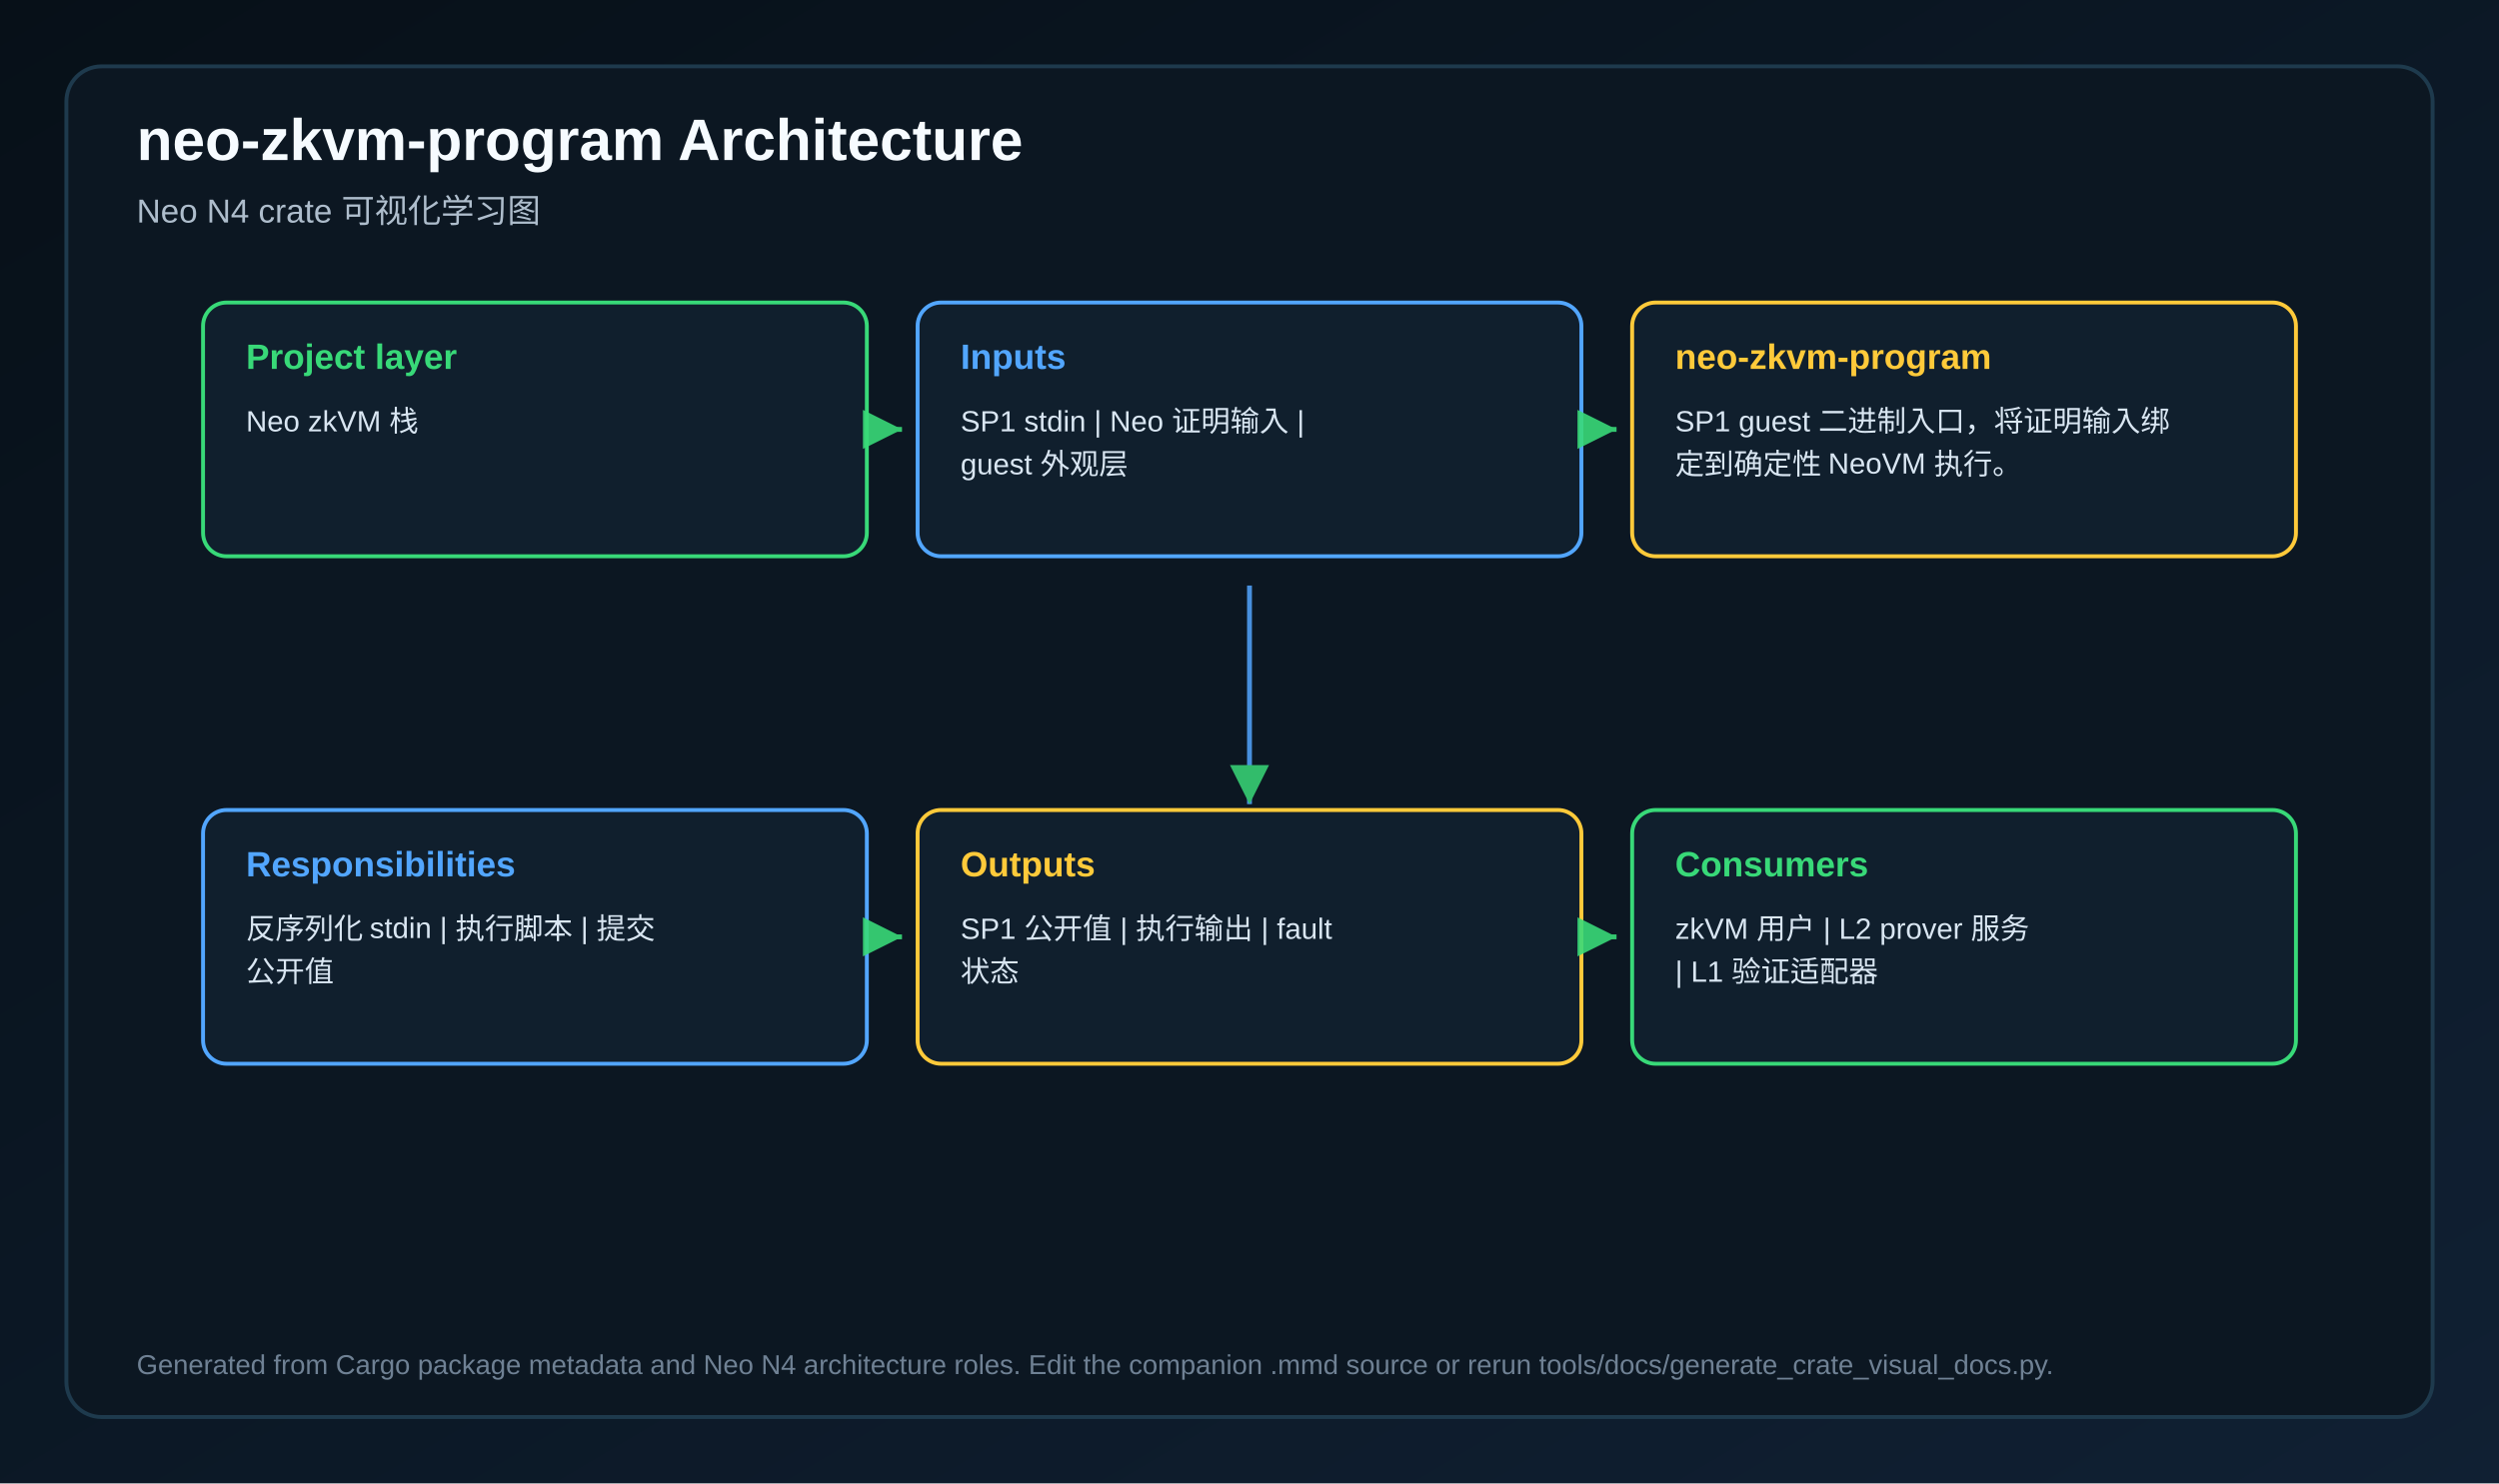
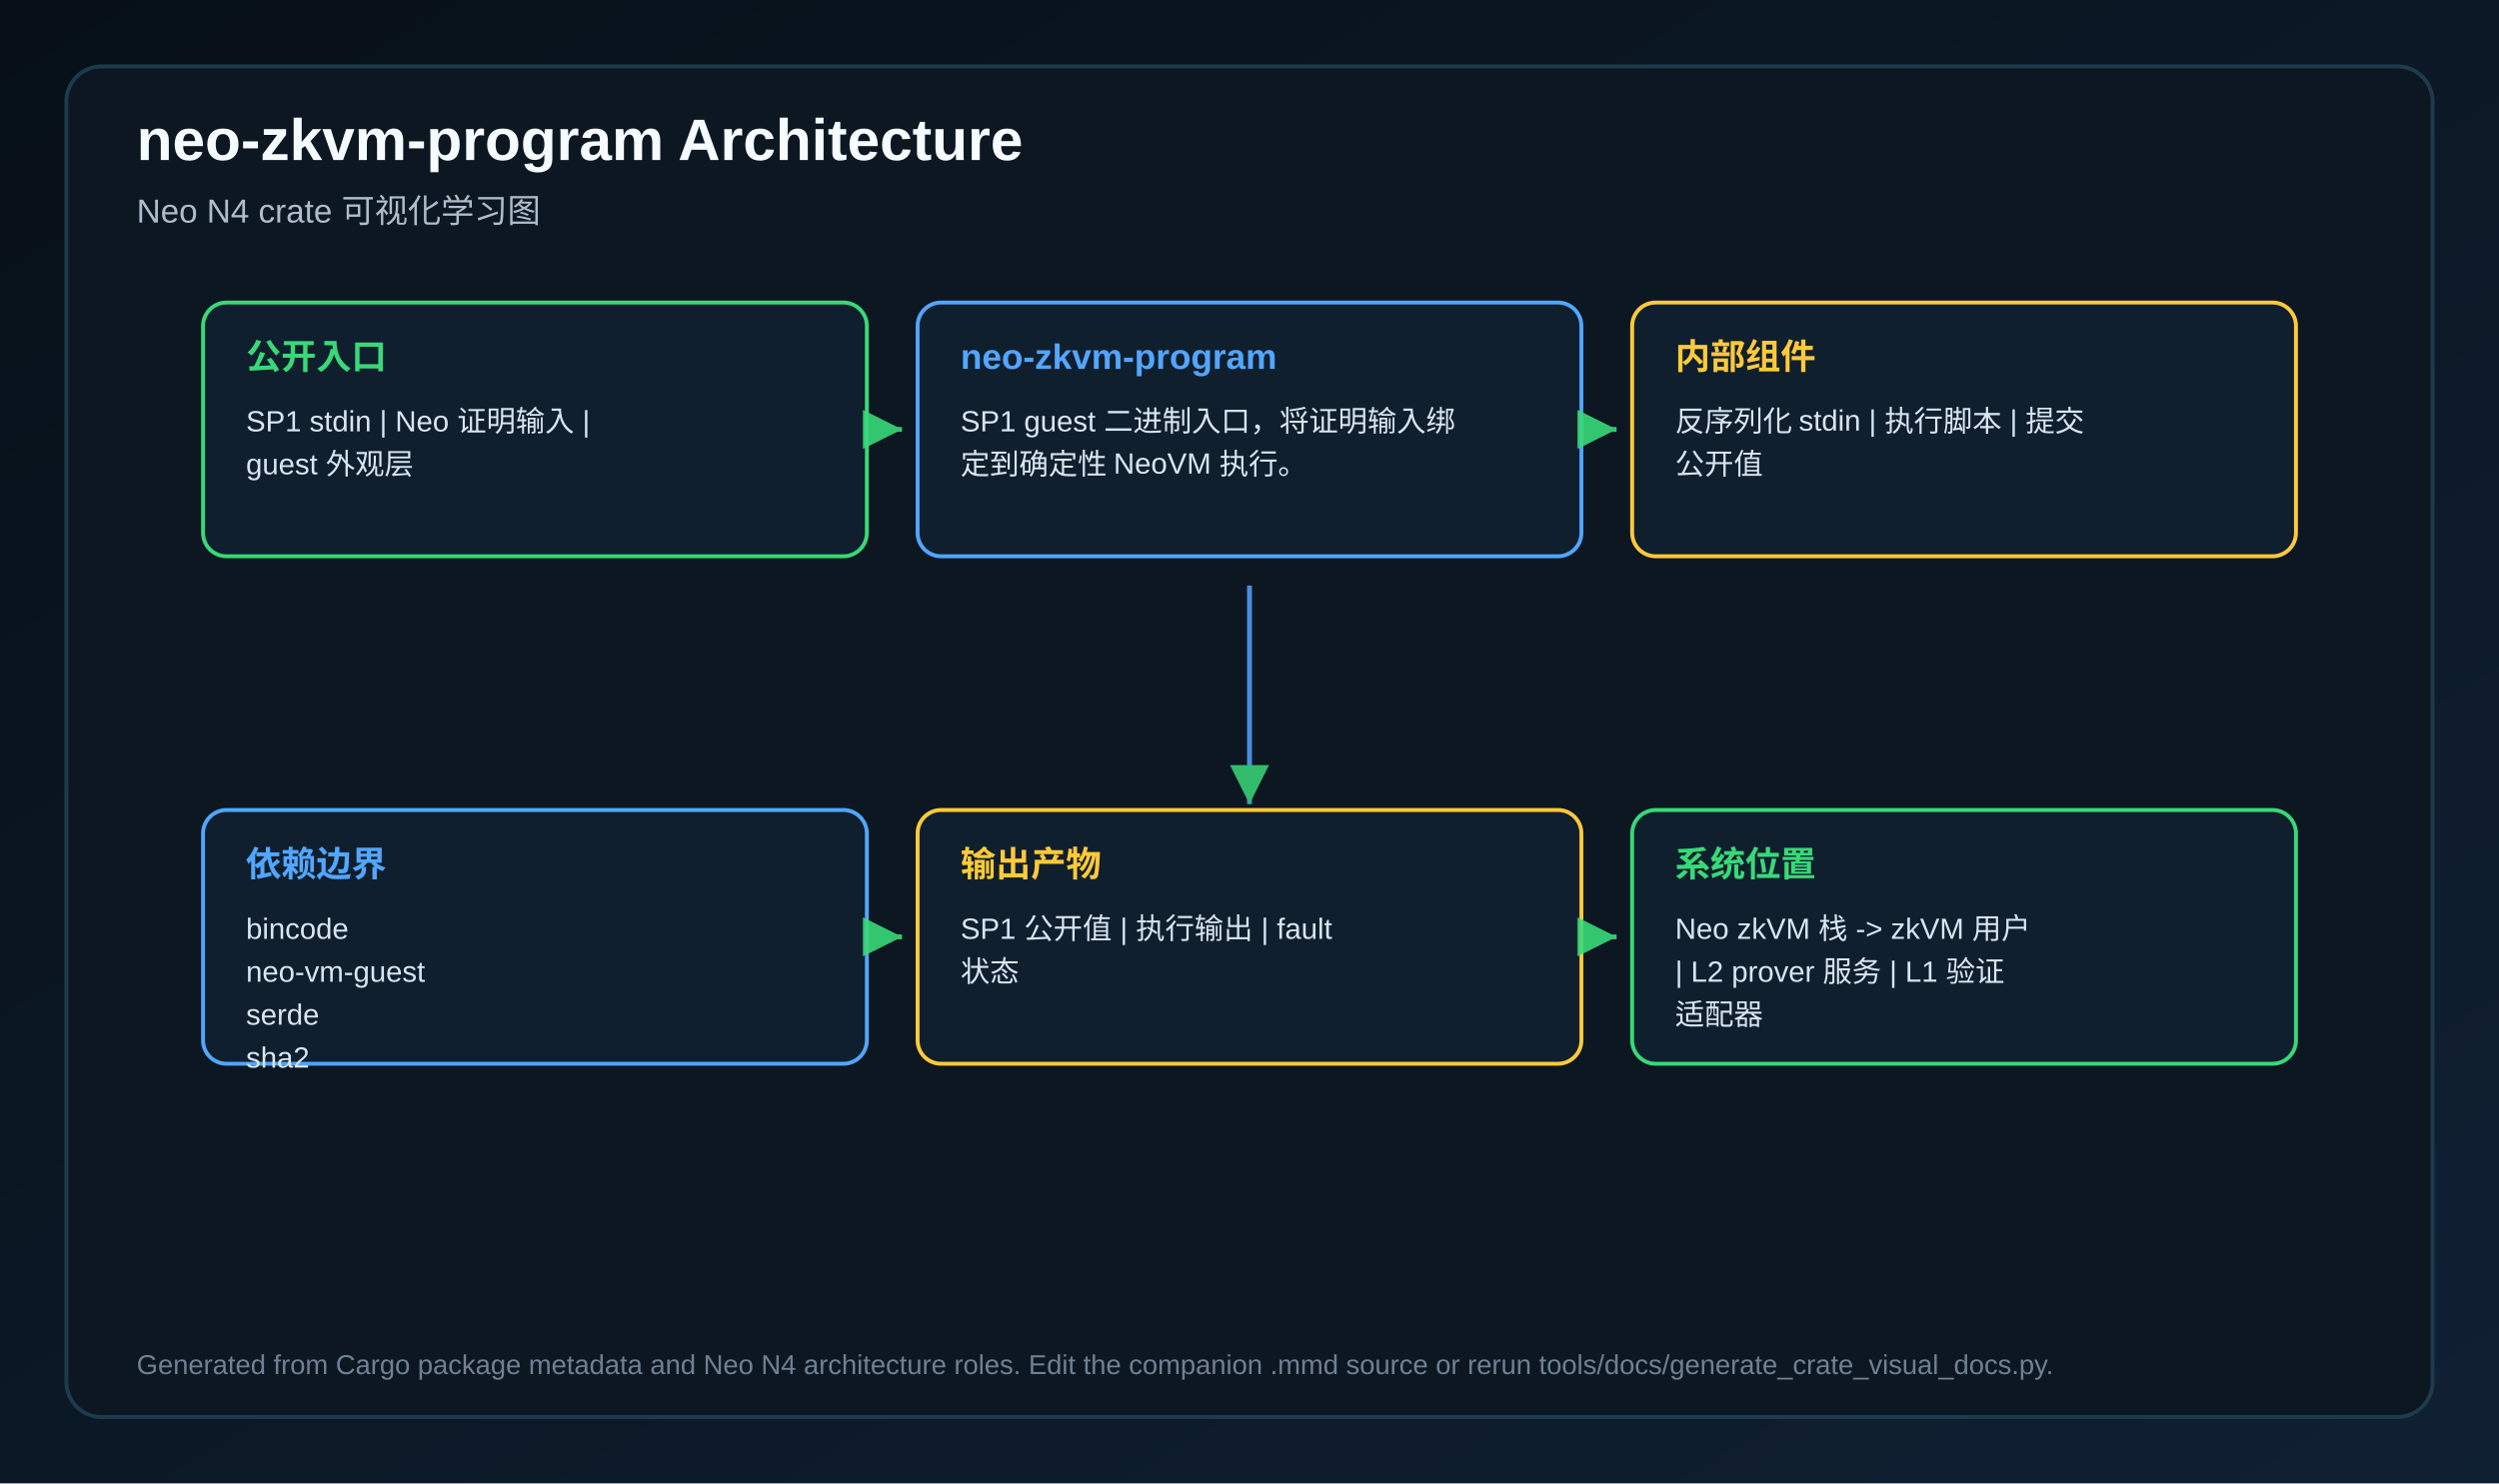
<svg xmlns="http://www.w3.org/2000/svg" width="1280" height="760" viewBox="0 0 1280 760" role="img" aria-label="neo-zkvm-program Architecture">
  <defs>
    <linearGradient id="bg" x1="0" x2="1" y1="0" y2="1">
      <stop offset="0" stop-color="#071018" />
      <stop offset="1" stop-color="#102033" />
    </linearGradient>
    <marker id="arrow" markerWidth="12" markerHeight="12" refX="10" refY="6" orient="auto">
      <path d="M2,2 L10,6 L2,10 Z" fill="#38d978" />
    </marker>
  </defs>
  <rect x="0" y="0" width="1280" height="760" fill="url(#bg)" />
  <rect x="34" y="34" width="1212" height="692" rx="18" fill="#0c1722" stroke="#1e3a4d" stroke-width="2" />
  <text x="70" y="82" fill="#f6fbff" font-size="30" font-family="Segoe UI, Arial, sans-serif" font-weight="700">neo-zkvm-program Architecture</text>
  <text x="70" y="114" fill="#aebdcc" font-size="17" font-family="Segoe UI, Arial, sans-serif">Neo N4 crate 可视化学习图</text>
  <rect x="104" y="155" width="340" height="130" rx="12" fill="#101f2d" stroke="#38d978" stroke-width="2" />
-   <text x="126" y="189" fill="#38d978" font-size="18" font-family="Segoe UI, Arial, sans-serif" font-weight="700">Project layer</text>
-   <text x="126" y="221" fill="#d9e6f2" font-size="15" font-family="Segoe UI, Arial, sans-serif">Neo zkVM 栈</text>
+   <text x="126" y="189" fill="#38d978" font-size="18" font-family="Segoe UI, Arial, sans-serif" font-weight="700">公开入口</text>
+   <text x="126" y="221" fill="#d9e6f2" font-size="15" font-family="Segoe UI, Arial, sans-serif">SP1 stdin | Neo 证明输入 |</text>
+   <text x="126" y="243" fill="#d9e6f2" font-size="15" font-family="Segoe UI, Arial, sans-serif"> guest 外观层</text>
  <rect x="470" y="155" width="340" height="130" rx="12" fill="#101f2d" stroke="#52a6ff" stroke-width="2" />
-   <text x="492" y="189" fill="#52a6ff" font-size="18" font-family="Segoe UI, Arial, sans-serif" font-weight="700">Inputs</text>
-   <text x="492" y="221" fill="#d9e6f2" font-size="15" font-family="Segoe UI, Arial, sans-serif">SP1 stdin | Neo 证明输入 |</text>
-   <text x="492" y="243" fill="#d9e6f2" font-size="15" font-family="Segoe UI, Arial, sans-serif"> guest 外观层</text>
+   <text x="492" y="189" fill="#52a6ff" font-size="18" font-family="Segoe UI, Arial, sans-serif" font-weight="700">neo-zkvm-program</text>
+   <text x="492" y="221" fill="#d9e6f2" font-size="15" font-family="Segoe UI, Arial, sans-serif">SP1 guest 二进制入口，将证明输入绑</text>
+   <text x="492" y="243" fill="#d9e6f2" font-size="15" font-family="Segoe UI, Arial, sans-serif">定到确定性 NeoVM 执行。</text>
  <line x1="452" y1="220" x2="462" y2="220" stroke="#38d978" stroke-width="2.5" marker-end="url(#arrow)" opacity="0.9" />
  <rect x="836" y="155" width="340" height="130" rx="12" fill="#101f2d" stroke="#ffca3a" stroke-width="2" />
-   <text x="858" y="189" fill="#ffca3a" font-size="18" font-family="Segoe UI, Arial, sans-serif" font-weight="700">neo-zkvm-program</text>
-   <text x="858" y="221" fill="#d9e6f2" font-size="15" font-family="Segoe UI, Arial, sans-serif">SP1 guest 二进制入口，将证明输入绑</text>
-   <text x="858" y="243" fill="#d9e6f2" font-size="15" font-family="Segoe UI, Arial, sans-serif">定到确定性 NeoVM 执行。</text>
+   <text x="858" y="189" fill="#ffca3a" font-size="18" font-family="Segoe UI, Arial, sans-serif" font-weight="700">内部组件</text>
+   <text x="858" y="221" fill="#d9e6f2" font-size="15" font-family="Segoe UI, Arial, sans-serif">反序列化 stdin | 执行脚本 | 提交</text>
+   <text x="858" y="243" fill="#d9e6f2" font-size="15" font-family="Segoe UI, Arial, sans-serif">公开值</text>
  <line x1="818" y1="220" x2="828" y2="220" stroke="#38d978" stroke-width="2.5" marker-end="url(#arrow)" opacity="0.9" />
  <rect x="104" y="415" width="340" height="130" rx="12" fill="#101f2d" stroke="#52a6ff" stroke-width="2" />
-   <text x="126" y="449" fill="#52a6ff" font-size="18" font-family="Segoe UI, Arial, sans-serif" font-weight="700">Responsibilities</text>
-   <text x="126" y="481" fill="#d9e6f2" font-size="15" font-family="Segoe UI, Arial, sans-serif">反序列化 stdin | 执行脚本 | 提交</text>
-   <text x="126" y="503" fill="#d9e6f2" font-size="15" font-family="Segoe UI, Arial, sans-serif">公开值</text>
+   <text x="126" y="449" fill="#52a6ff" font-size="18" font-family="Segoe UI, Arial, sans-serif" font-weight="700">依赖边界</text>
+   <text x="126" y="481" fill="#d9e6f2" font-size="15" font-family="Segoe UI, Arial, sans-serif">bincode</text>
+   <text x="126" y="503" fill="#d9e6f2" font-size="15" font-family="Segoe UI, Arial, sans-serif">neo-vm-guest</text>
+   <text x="126" y="525" fill="#d9e6f2" font-size="15" font-family="Segoe UI, Arial, sans-serif">serde</text>
+   <text x="126" y="547" fill="#d9e6f2" font-size="15" font-family="Segoe UI, Arial, sans-serif">sha2</text>
  <rect x="470" y="415" width="340" height="130" rx="12" fill="#101f2d" stroke="#ffca3a" stroke-width="2" />
-   <text x="492" y="449" fill="#ffca3a" font-size="18" font-family="Segoe UI, Arial, sans-serif" font-weight="700">Outputs</text>
+   <text x="492" y="449" fill="#ffca3a" font-size="18" font-family="Segoe UI, Arial, sans-serif" font-weight="700">输出产物</text>
  <text x="492" y="481" fill="#d9e6f2" font-size="15" font-family="Segoe UI, Arial, sans-serif">SP1 公开值 | 执行输出 | fault</text>
  <text x="492" y="503" fill="#d9e6f2" font-size="15" font-family="Segoe UI, Arial, sans-serif"> 状态</text>
  <line x1="452" y1="480" x2="462" y2="480" stroke="#38d978" stroke-width="2.5" marker-end="url(#arrow)" opacity="0.9" />
  <rect x="836" y="415" width="340" height="130" rx="12" fill="#101f2d" stroke="#38d978" stroke-width="2" />
-   <text x="858" y="449" fill="#38d978" font-size="18" font-family="Segoe UI, Arial, sans-serif" font-weight="700">Consumers</text>
-   <text x="858" y="481" fill="#d9e6f2" font-size="15" font-family="Segoe UI, Arial, sans-serif">zkVM 用户 | L2 prover 服务</text>
-   <text x="858" y="503" fill="#d9e6f2" font-size="15" font-family="Segoe UI, Arial, sans-serif"> | L1 验证适配器</text>
+   <text x="858" y="449" fill="#38d978" font-size="18" font-family="Segoe UI, Arial, sans-serif" font-weight="700">系统位置</text>
+   <text x="858" y="481" fill="#d9e6f2" font-size="15" font-family="Segoe UI, Arial, sans-serif">Neo zkVM 栈 -&gt; zkVM 用户 </text>
+   <text x="858" y="503" fill="#d9e6f2" font-size="15" font-family="Segoe UI, Arial, sans-serif">| L2 prover 服务 | L1 验证</text>
+   <text x="858" y="525" fill="#d9e6f2" font-size="15" font-family="Segoe UI, Arial, sans-serif">适配器</text>
  <line x1="818" y1="480" x2="828" y2="480" stroke="#38d978" stroke-width="2.5" marker-end="url(#arrow)" opacity="0.9" />
  <path d="M640 300 C640 350 640 370 640 412" stroke="#52a6ff" stroke-width="2.5" fill="none" marker-end="url(#arrow)" opacity="0.85" />
  <text x="70" y="704" fill="#6f8194" font-size="14" font-family="Segoe UI, Arial, sans-serif">Generated from Cargo package metadata and Neo N4 architecture roles. Edit the companion .mmd source or rerun tools/docs/generate_crate_visual_docs.py.</text>
</svg>
